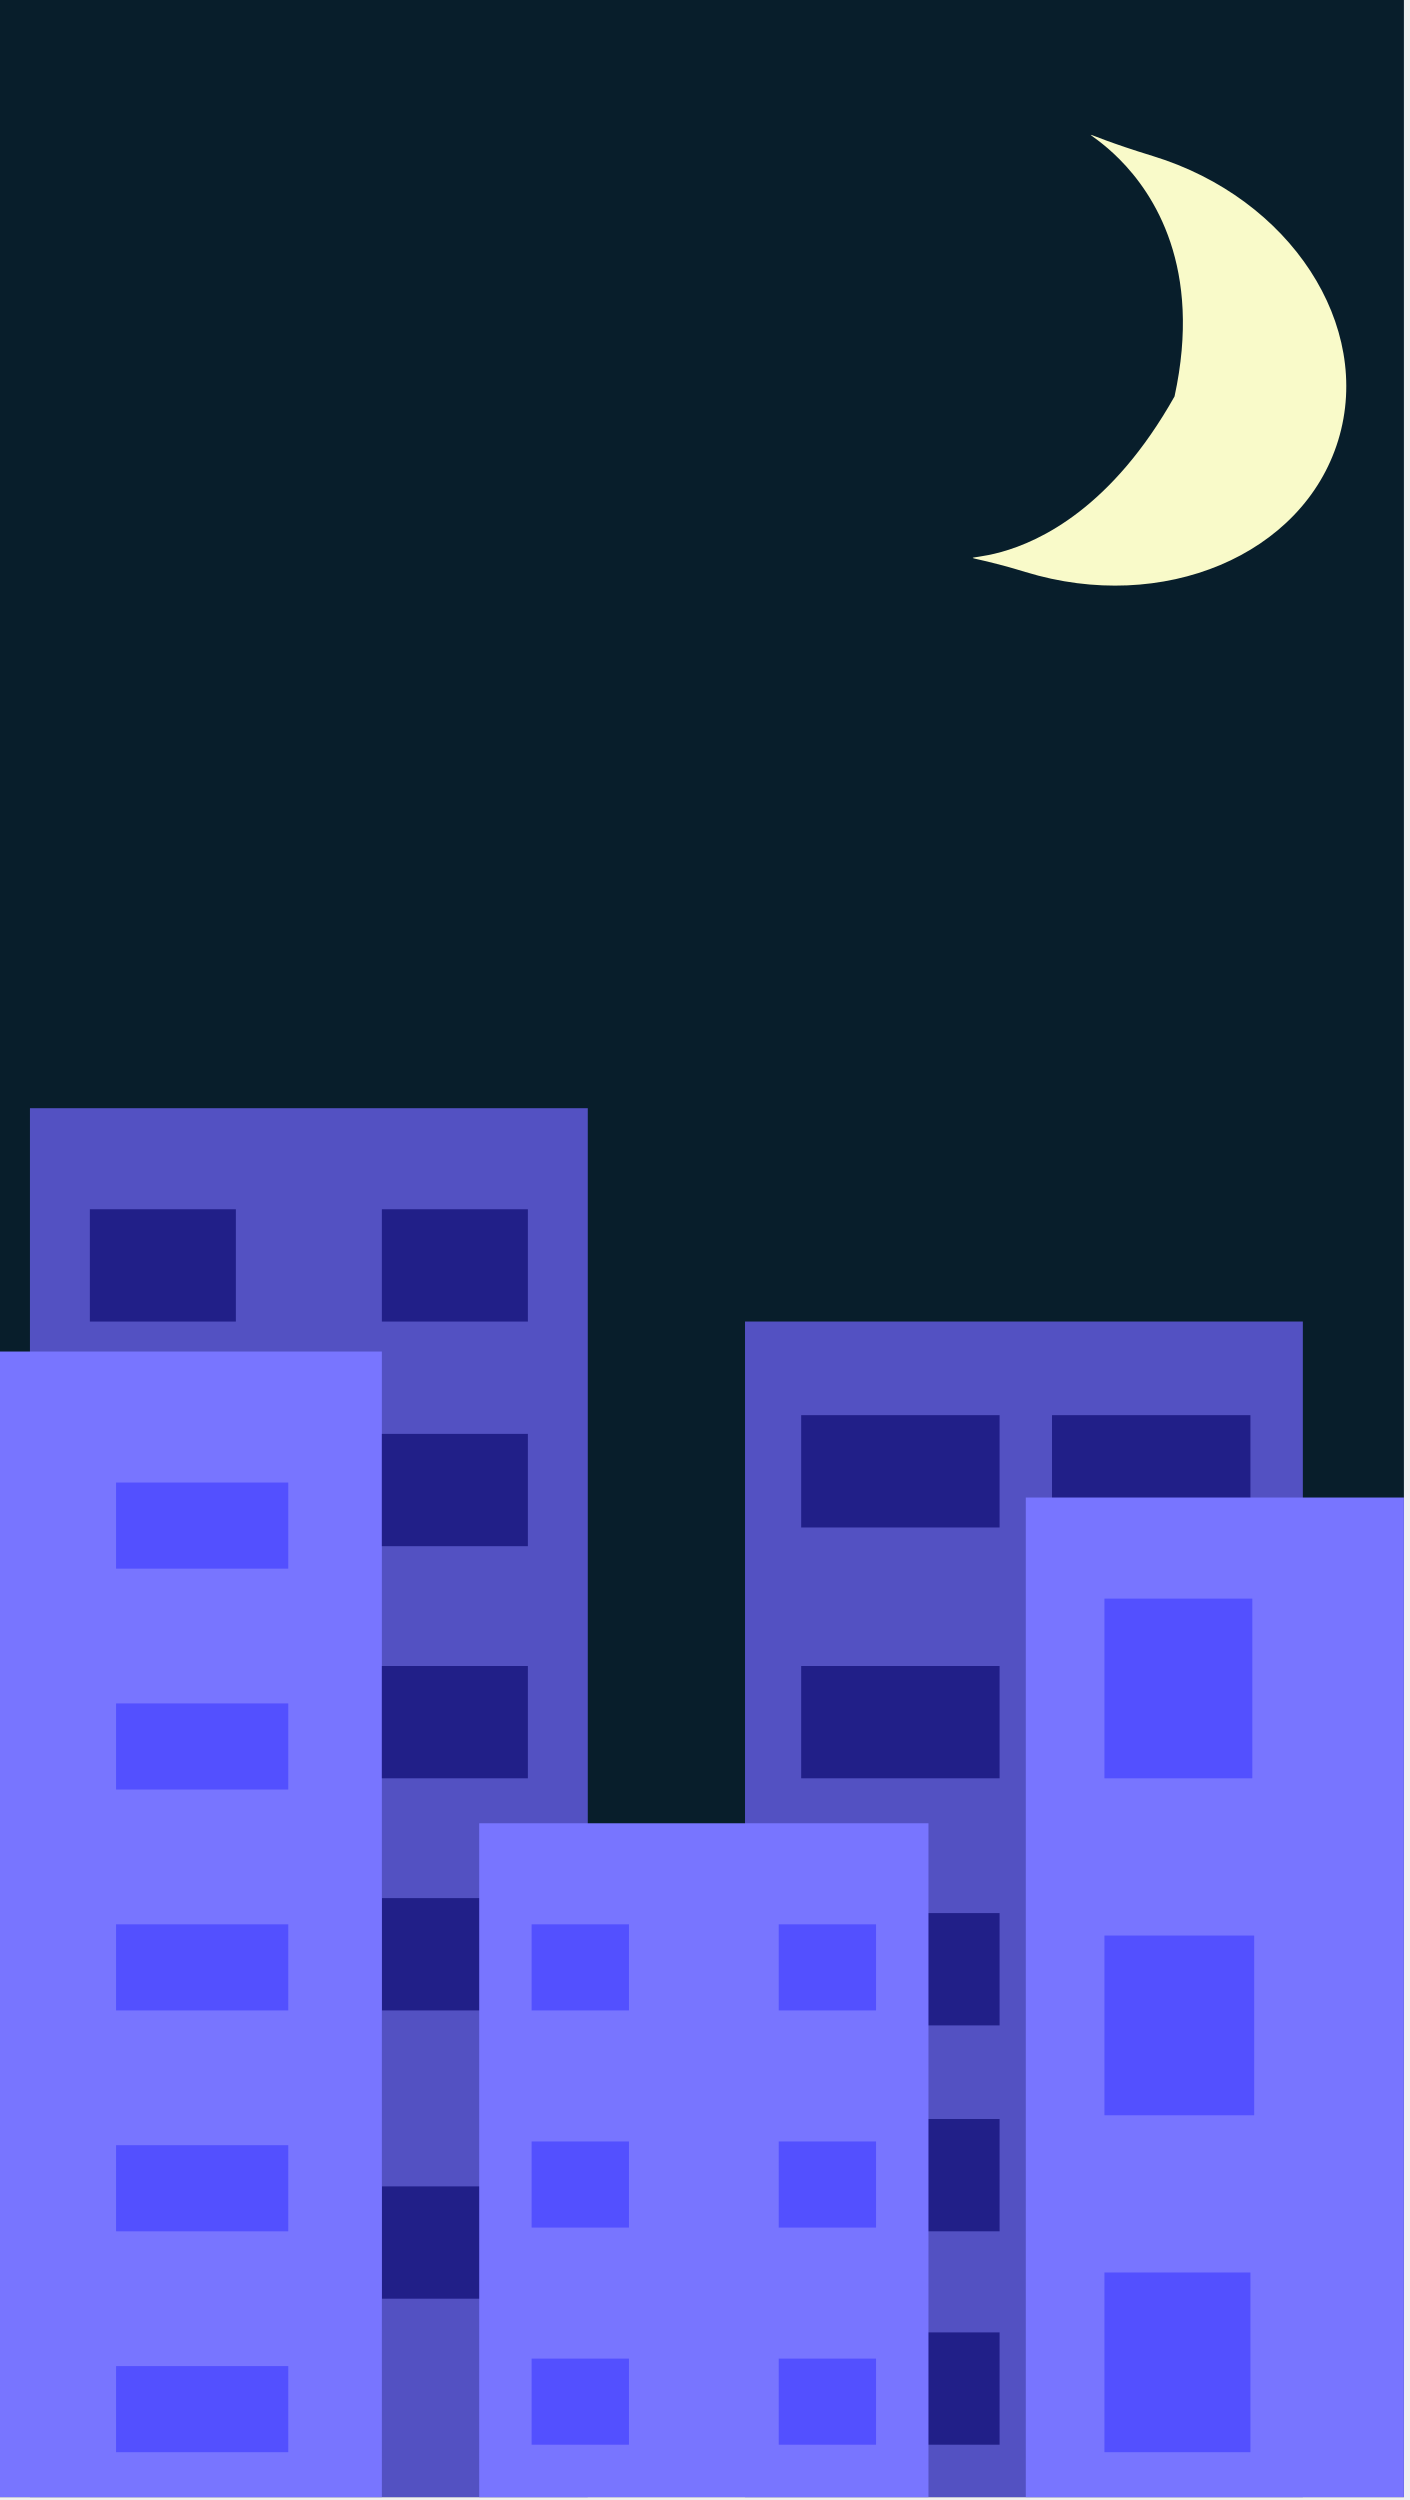
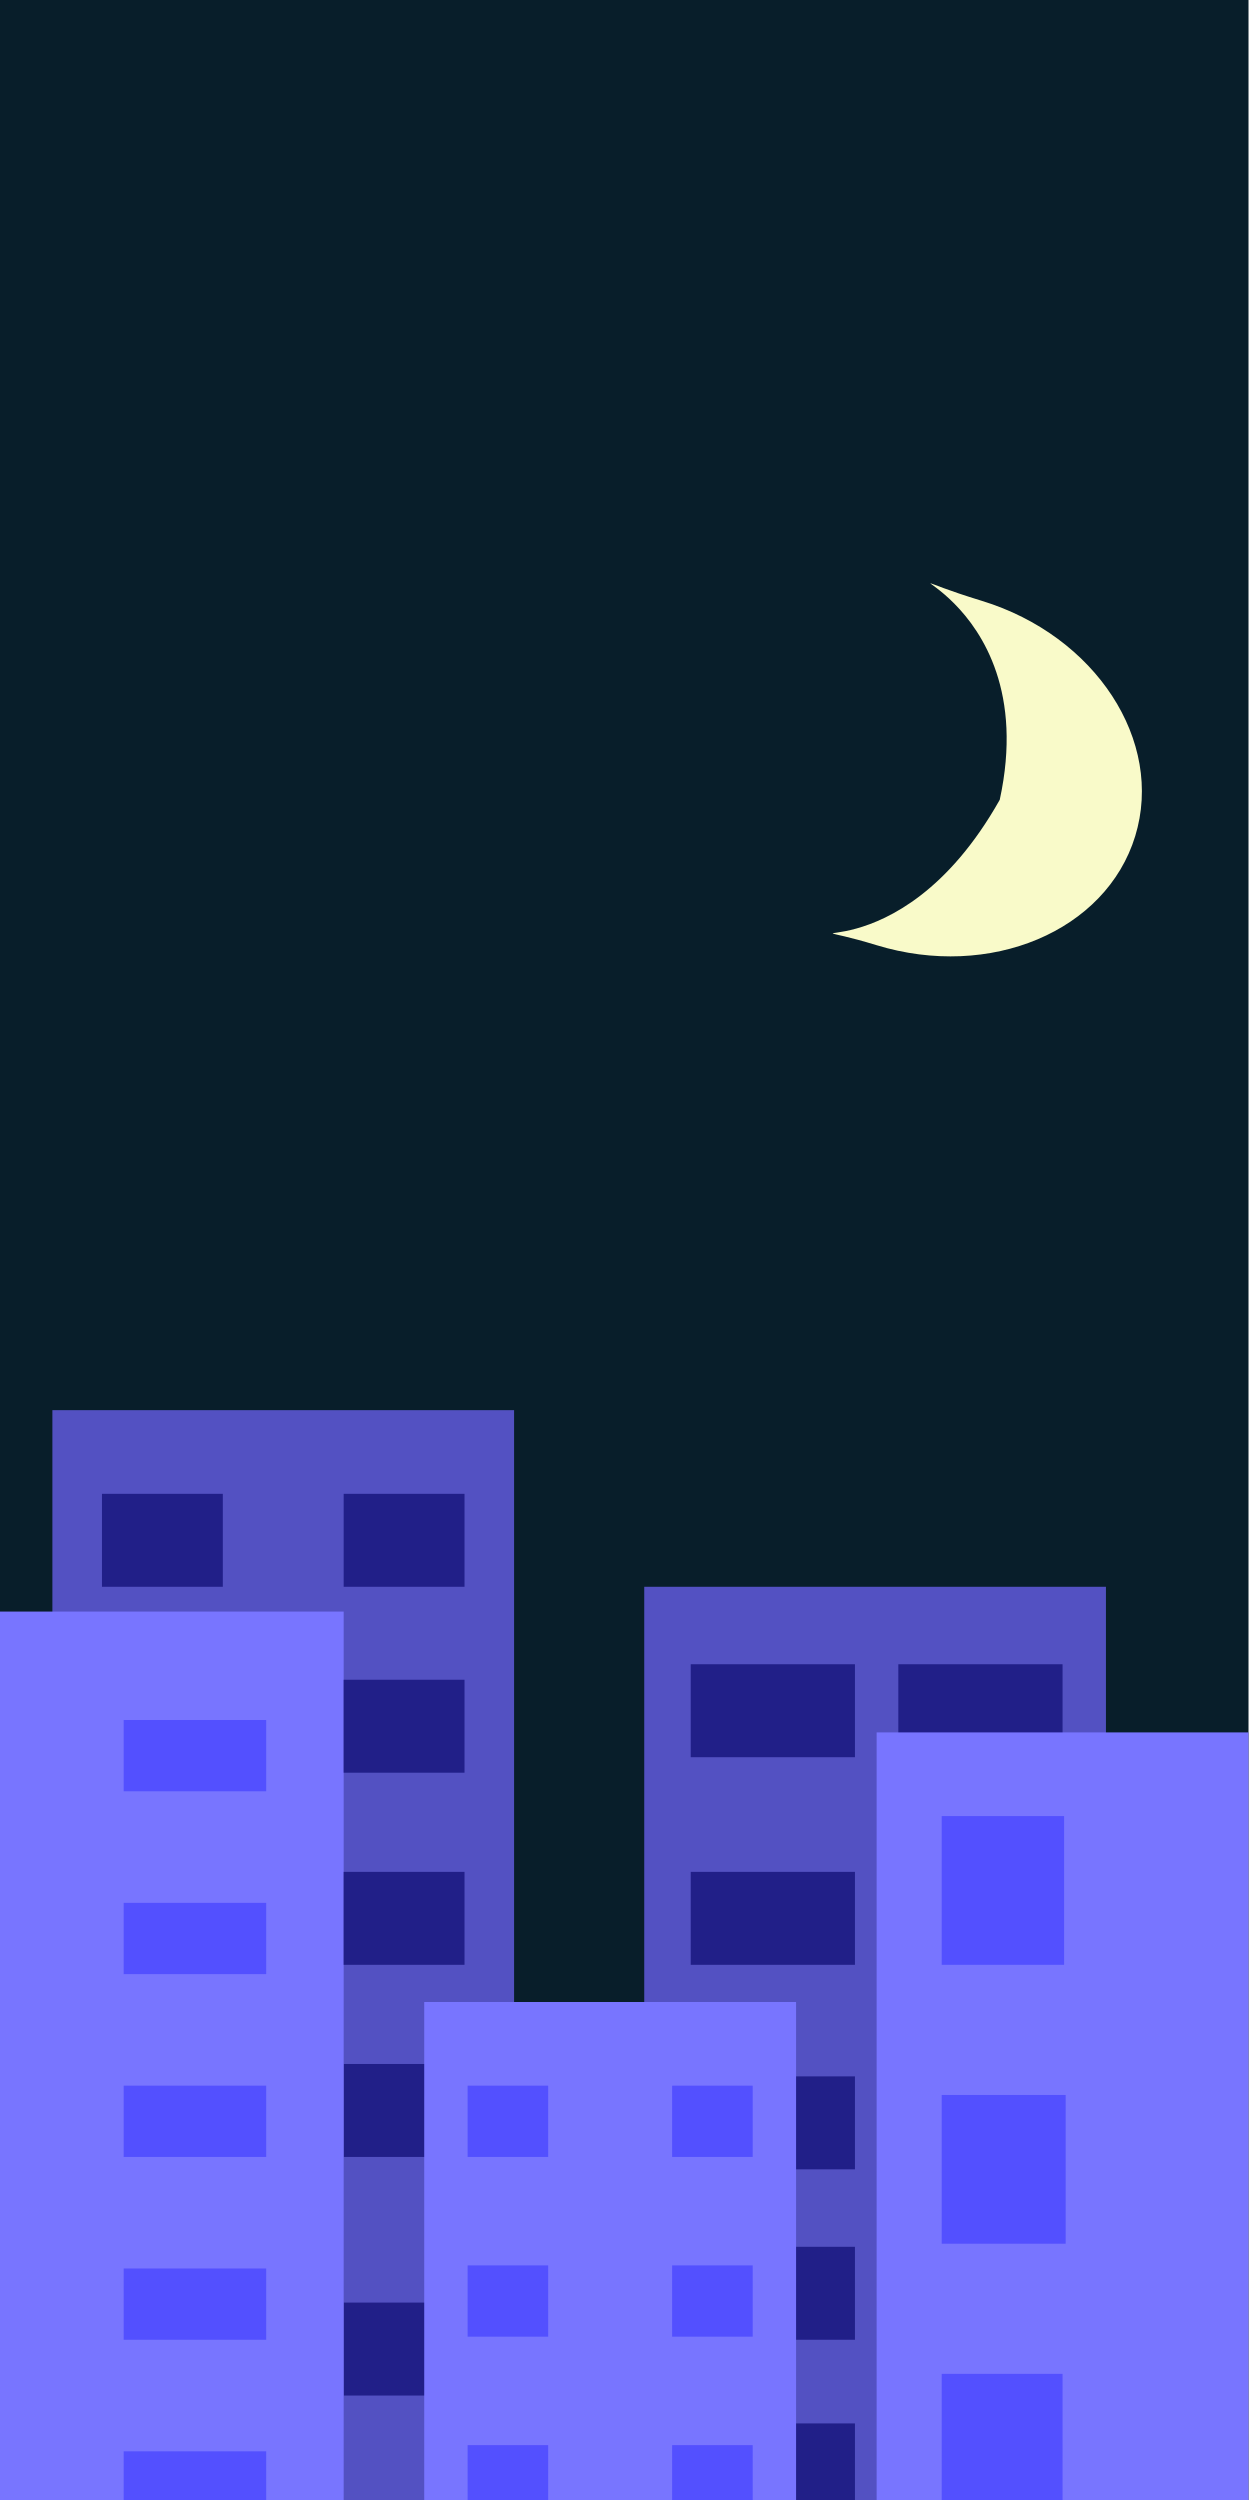
- <svg xmlns="http://www.w3.org/2000/svg" width="172" height="305" viewBox="0 0 172 305" fill="none">
-   <g clip-path="url(#clip0_313_710)">
-     <rect width="171.279" height="304.649" fill="#081E2B" />
-     <rect x="3.654" y="135.197" width="68.055" height="174.477" fill="#5351C2" />
-     <rect x="46.588" y="231.57" width="17.813" height="13.702" fill="#211F88" />
-     <rect x="46.588" y="266.739" width="17.813" height="13.702" fill="#211F88" />
-     <rect x="90.892" y="161.231" width="68.055" height="165.342" fill="#5351C2" />
-     <rect x="128.345" y="172.65" width="24.207" height="13.702" fill="#211F88" />
-     <rect x="128.345" y="203.252" width="24.207" height="13.702" fill="#211F88" />
-     <rect x="97.743" y="233.397" width="24.207" height="13.702" fill="#211F88" />
-     <rect x="97.743" y="258.518" width="24.207" height="13.702" fill="#211F88" />
-     <rect x="97.743" y="284.552" width="24.207" height="13.702" fill="#211F88" />
-     <rect x="-24.664" y="164.885" width="71.252" height="174.933" fill="#7875FF" />
-     <rect x="58.463" y="222.435" width="54.809" height="105.051" fill="#7875FF" />
-     <rect x="125.148" y="182.698" width="54.809" height="121.951" fill="#7875FF" />
-     <rect x="14.159" y="180.871" width="21.01" height="10.505" fill="#5350FF" />
-     <rect x="10.962" y="147.529" width="17.813" height="13.702" fill="#211F88" />
-     <rect x="97.743" y="172.65" width="24.207" height="13.702" fill="#211F88" />
-     <rect x="97.743" y="203.252" width="24.207" height="13.702" fill="#211F88" />
-     <rect x="46.588" y="147.529" width="17.813" height="13.702" fill="#211F88" />
-     <rect x="46.588" y="174.933" width="17.813" height="13.702" fill="#211F88" />
-     <rect x="46.588" y="203.252" width="17.813" height="13.702" fill="#211F88" />
-     <rect x="14.159" y="207.819" width="21.01" height="10.505" fill="#5350FF" />
-     <rect x="14.159" y="234.767" width="21.01" height="10.505" fill="#5350FF" />
-     <rect x="64.858" y="234.767" width="11.875" height="10.505" fill="#5350FF" />
-     <rect x="64.858" y="261.258" width="11.875" height="10.505" fill="#5350FF" />
-     <rect x="95.003" y="234.767" width="11.875" height="10.505" fill="#5350FF" />
-     <rect x="95.003" y="261.258" width="11.875" height="10.505" fill="#5350FF" />
-     <path d="M134.74 195.03H152.781V216.954H134.74V195.03Z" fill="#5350FF" />
-     <rect x="134.74" y="277.244" width="17.813" height="21.924" fill="#5350FF" />
-     <rect x="134.74" y="236.137" width="18.27" height="21.924" fill="#5350FF" />
-     <rect x="95.003" y="287.749" width="11.875" height="10.505" fill="#5350FF" />
-     <rect x="64.858" y="287.749" width="11.875" height="10.505" fill="#5350FF" />
-     <rect x="14.159" y="261.715" width="21.01" height="10.505" fill="#5350FF" />
-     <rect x="14.159" y="288.663" width="21.01" height="10.505" fill="#5350FF" />
-     <path d="M163.261 53.719C158.969 67.732 141.887 74.926 125.108 69.786C108.33 64.646 127.993 75.54 143.294 48.363C150.145 16.848 119.474 12.551 140.653 19.039C157.432 24.178 167.554 39.705 163.261 53.719Z" fill="#F9FAC9" />
+ <svg xmlns="http://www.w3.org/2000/svg" width="411" height="823" viewBox="0 0 411 823" fill="none">
+   <g clip-path="url(#clip0_324_224)">
+     <rect width="411" height="823" fill="#081E2A" />
+     <path d="M373.711 275.251C364.124 306.549 325.974 322.615 288.5 311.136C251.027 299.657 294.944 323.986 329.117 263.291C344.418 192.905 275.917 183.308 323.219 197.798C360.692 209.277 383.298 243.954 373.711 275.251Z" fill="#F9FAC9" />
+     <rect x="17.246" y="464.223" width="151.993" height="389.674" fill="#5351C2" />
+     <rect x="113.134" y="679.462" width="39.783" height="30.603" fill="#211F88" />
+     <rect x="113.134" y="758.009" width="39.783" height="30.603" fill="#211F88" />
+     <rect x="212.083" y="522.368" width="151.993" height="369.272" fill="#5351C2" />
+     <rect x="295.73" y="547.87" width="54.065" height="30.603" fill="#211F88" />
+     <rect x="295.73" y="616.216" width="54.065" height="30.603" fill="#211F88" />
+     <rect x="227.384" y="683.542" width="54.065" height="30.603" fill="#211F88" />
+     <rect x="227.384" y="739.647" width="54.065" height="30.603" fill="#211F88" />
+     <rect x="227.384" y="797.792" width="54.065" height="30.603" fill="#211F88" />
+     <rect x="-46" y="530.529" width="159.134" height="390.694" fill="#7875FF" />
+     <rect x="139.656" y="659.06" width="122.411" height="234.62" fill="#7875FF" />
+     <rect x="288.589" y="570.312" width="122.411" height="272.364" fill="#7875FF" />
+     <rect x="40.708" y="566.232" width="46.924" height="23.462" fill="#5350FF" />
+     <rect x="33.567" y="491.765" width="39.783" height="30.603" fill="#211F88" />
+     <rect x="227.384" y="547.87" width="54.065" height="30.603" fill="#211F88" />
+     <rect x="227.384" y="616.216" width="54.065" height="30.603" fill="#211F88" />
+     <rect x="113.134" y="491.765" width="39.783" height="30.603" fill="#211F88" />
+     <rect x="113.134" y="552.971" width="39.783" height="30.603" fill="#211F88" />
+     <rect x="113.134" y="616.216" width="39.783" height="30.603" fill="#211F88" />
+     <rect x="40.708" y="626.417" width="46.924" height="23.462" fill="#5350FF" />
+     <rect x="40.708" y="686.603" width="46.924" height="23.462" fill="#5350FF" />
+     <rect x="153.938" y="686.603" width="26.522" height="23.462" fill="#5350FF" />
+     <rect x="153.938" y="745.768" width="26.522" height="23.462" fill="#5350FF" />
+     <rect x="221.263" y="686.603" width="26.522" height="23.462" fill="#5350FF" />
+     <rect x="221.263" y="745.768" width="26.522" height="23.462" fill="#5350FF" />
+     <path d="M310.011 597.855H350.304V646.819H310.011V597.855Z" fill="#5350FF" />
+     <rect x="310.011" y="781.471" width="39.783" height="48.964" fill="#5350FF" />
+     <rect x="310.011" y="689.663" width="40.804" height="48.964" fill="#5350FF" />
+     <rect x="221.263" y="804.933" width="26.522" height="23.462" fill="#5350FF" />
+     <rect x="153.938" y="804.933" width="26.522" height="23.462" fill="#5350FF" />
+     <rect x="40.708" y="746.788" width="46.924" height="23.462" fill="#5350FF" />
+     <rect x="40.708" y="806.973" width="46.924" height="23.462" fill="#5350FF" />
  </g>
  <defs>
-     <clipPath id="clip0_313_710">
-       <rect width="171.279" height="304.649" fill="white" />
+     <clipPath id="clip0_324_224">
+       <rect width="411" height="823" fill="white" />
    </clipPath>
  </defs>
</svg>
